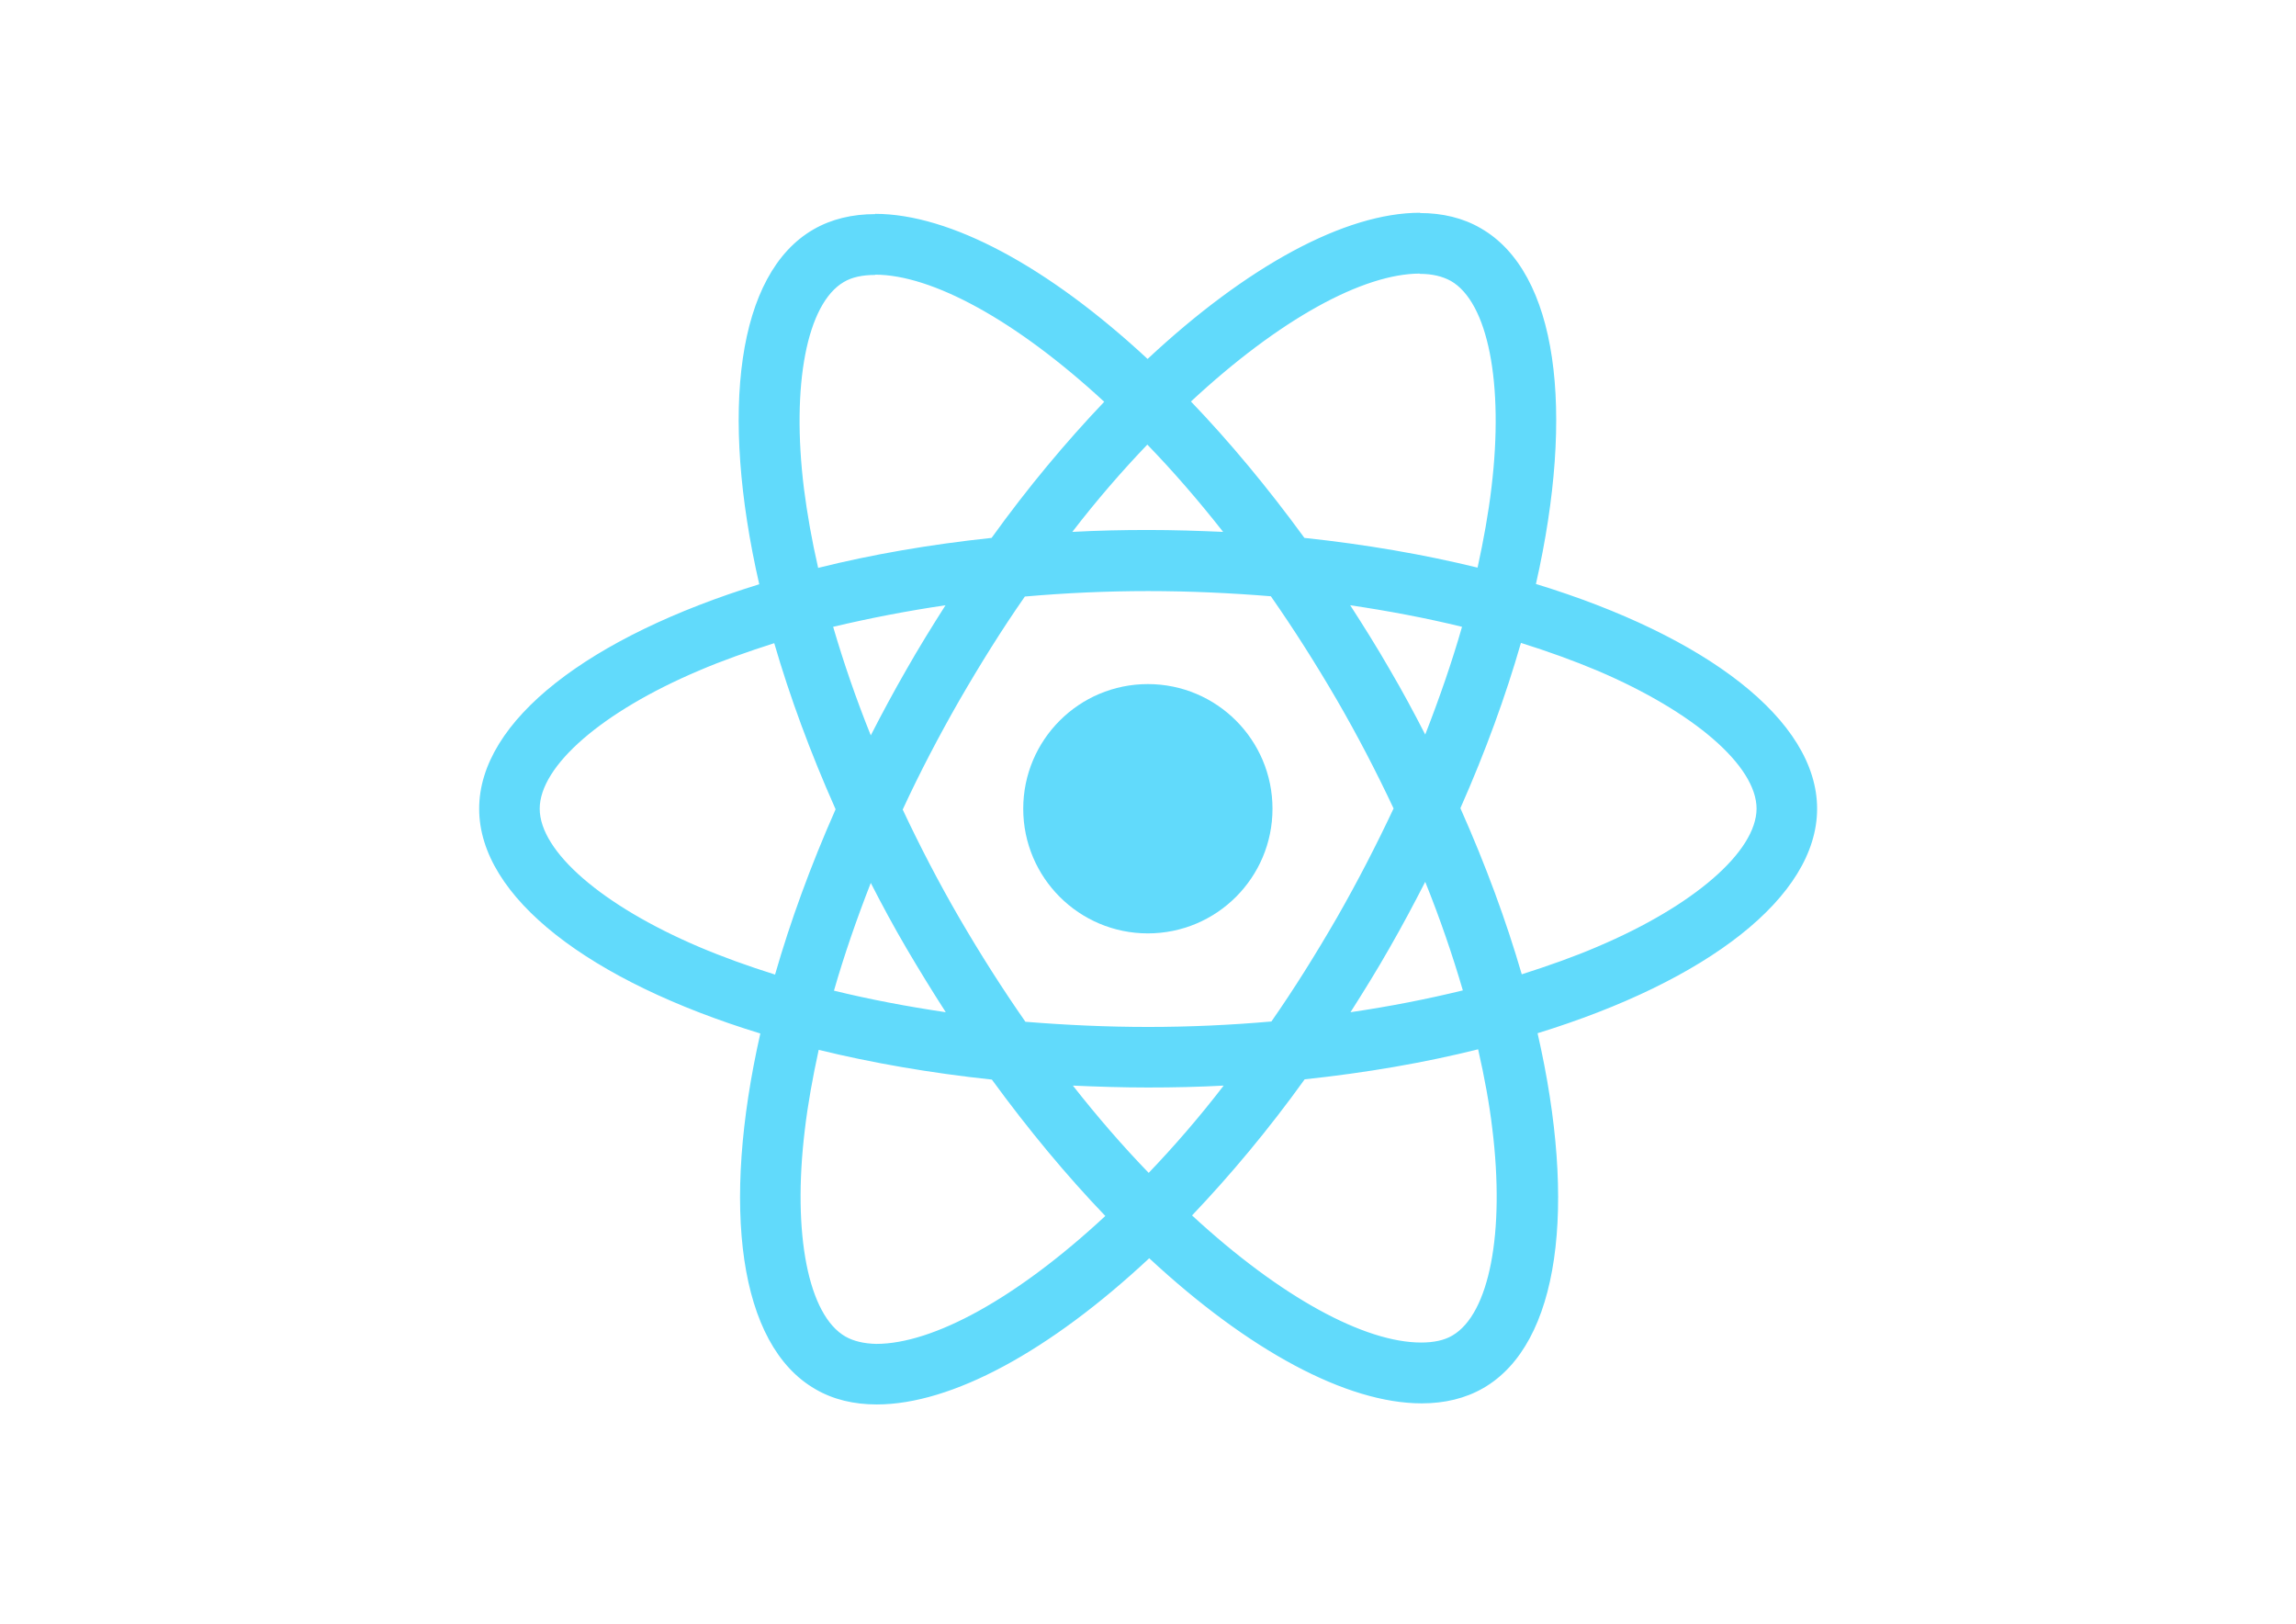
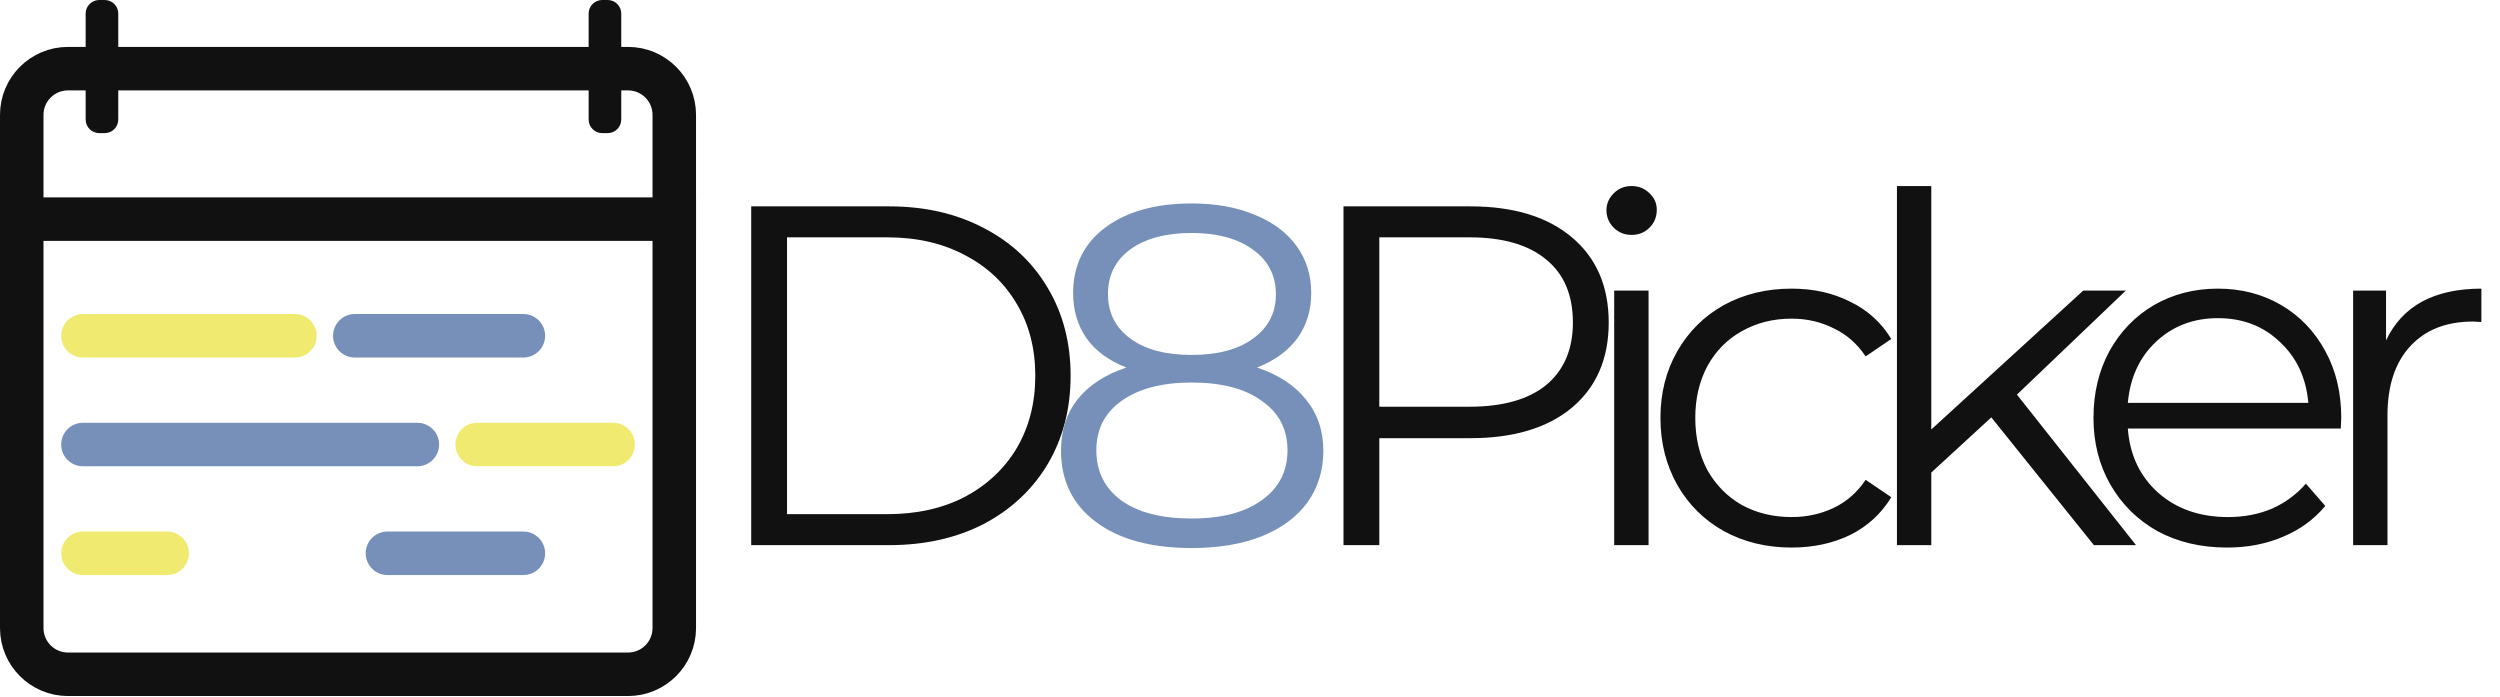
- <svg xmlns="http://www.w3.org/2000/svg" viewBox="0 0 841.9 595.3">
-   <g fill="#61DAFB">
-     <path d="M666.3 296.5c0-32.5-40.7-63.3-103.1-82.4 14.4-63.6 8-114.2-20.2-130.4-6.5-3.8-14.1-5.6-22.4-5.6v22.3c4.6 0 8.3.9 11.4 2.6 13.6 7.8 19.5 37.5 14.9 75.7-1.1 9.4-2.9 19.3-5.1 29.4-19.6-4.8-41-8.5-63.5-10.9-13.5-18.5-27.5-35.3-41.6-50 32.6-30.3 63.2-46.9 84-46.9V78c-27.5 0-63.5 19.6-99.9 53.6-36.4-33.8-72.4-53.2-99.9-53.2v22.3c20.7 0 51.4 16.5 84 46.6-14 14.7-28 31.4-41.3 49.9-22.6 2.4-44 6.1-63.6 11-2.3-10-4-19.7-5.2-29-4.7-38.2 1.1-67.9 14.6-75.8 3-1.8 6.9-2.6 11.5-2.6V78.5c-8.4 0-16 1.8-22.6 5.6-28.1 16.2-34.4 66.7-19.9 130.1-62.2 19.2-102.7 49.9-102.7 82.3 0 32.5 40.7 63.3 103.1 82.4-14.4 63.6-8 114.2 20.2 130.4 6.5 3.8 14.1 5.6 22.5 5.6 27.5 0 63.5-19.6 99.9-53.6 36.4 33.8 72.4 53.2 99.9 53.2 8.4 0 16-1.8 22.6-5.6 28.1-16.2 34.4-66.7 19.9-130.1 62-19.1 102.5-49.9 102.5-82.3zm-130.2-66.7c-3.7 12.9-8.3 26.2-13.5 39.5-4.1-8-8.4-16-13.1-24-4.6-8-9.5-15.8-14.4-23.4 14.2 2.1 27.9 4.7 41 7.9zm-45.8 106.5c-7.8 13.5-15.8 26.3-24.1 38.2-14.9 1.3-30 2-45.2 2-15.1 0-30.2-.7-45-1.9-8.3-11.9-16.4-24.6-24.2-38-7.6-13.1-14.5-26.4-20.8-39.8 6.2-13.4 13.2-26.8 20.7-39.9 7.8-13.5 15.8-26.3 24.1-38.2 14.9-1.3 30-2 45.2-2 15.1 0 30.2.7 45 1.9 8.3 11.9 16.4 24.6 24.2 38 7.6 13.1 14.5 26.4 20.8 39.8-6.3 13.4-13.2 26.8-20.7 39.9zm32.3-13c5.4 13.4 10 26.8 13.8 39.8-13.1 3.2-26.9 5.9-41.2 8 4.9-7.7 9.8-15.6 14.4-23.7 4.6-8 8.9-16.1 13-24.1zM421.2 430c-9.3-9.6-18.6-20.3-27.8-32 9 .4 18.2.7 27.5.7 9.4 0 18.7-.2 27.8-.7-9 11.7-18.3 22.4-27.5 32zm-74.4-58.9c-14.2-2.1-27.9-4.7-41-7.9 3.7-12.9 8.3-26.2 13.5-39.5 4.1 8 8.4 16 13.1 24 4.7 8 9.5 15.8 14.4 23.4zM420.7 163c9.3 9.6 18.6 20.3 27.8 32-9-.4-18.2-.7-27.5-.7-9.4 0-18.7.2-27.8.7 9-11.7 18.3-22.4 27.5-32zm-74 58.9c-4.9 7.7-9.8 15.6-14.4 23.7-4.6 8-8.9 16-13 24-5.4-13.4-10-26.8-13.8-39.8 13.1-3.1 26.9-5.8 41.2-7.9zm-90.5 125.2c-35.4-15.1-58.3-34.9-58.3-50.6 0-15.7 22.9-35.6 58.3-50.6 8.6-3.7 18-7 27.7-10.1 5.7 19.6 13.2 40 22.5 60.9-9.2 20.8-16.6 41.1-22.2 60.6-9.9-3.1-19.3-6.5-28-10.2zM310 490c-13.6-7.8-19.5-37.5-14.9-75.7 1.1-9.4 2.9-19.3 5.1-29.4 19.6 4.8 41 8.5 63.5 10.9 13.5 18.5 27.5 35.3 41.6 50-32.6 30.3-63.2 46.9-84 46.9-4.5-.1-8.3-1-11.3-2.7zm237.2-76.2c4.7 38.2-1.1 67.9-14.6 75.8-3 1.8-6.9 2.6-11.5 2.6-20.7 0-51.4-16.5-84-46.6 14-14.7 28-31.4 41.3-49.9 22.6-2.4 44-6.1 63.6-11 2.3 10.1 4.1 19.8 5.2 29.1zm38.5-66.7c-8.6 3.7-18 7-27.7 10.1-5.7-19.6-13.2-40-22.5-60.9 9.2-20.8 16.6-41.1 22.2-60.6 9.9 3.1 19.3 6.5 28.1 10.2 35.4 15.1 58.3 34.9 58.3 50.6-.1 15.7-23 35.6-58.4 50.6zM320.8 78.4z" />
-     <circle cx="420.9" cy="296.5" r="45.7" />
-     <path d="M520.5 78.1z" />
-   </g>
+ <svg xmlns="http://www.w3.org/2000/svg" width="1839" height="512" viewBox="0 0 1839 512" fill="none">
+   <rect x="16" y="50.506" width="480" height="445.494" rx="34" stroke="#111111" stroke-width="32" />
+   <line y1="161.195" x2="512" y2="161.195" stroke="#111111" stroke-width="32" />
+   <rect x="45" y="231" width="188" height="32" rx="16" fill="#F0EB70" />
+   <rect x="245" y="231" width="156" height="32" rx="16" fill="#7690B9" />
+   <rect x="45" y="311" width="278" height="32" rx="16" fill="#7690B9" />
+   <rect x="335" y="311" width="132" height="32" rx="16" fill="#F0EB70" />
+   <rect x="45" y="391" width="94" height="32" rx="16" fill="#F0EB70" />
+   <rect x="269" y="391" width="132" height="32" rx="16" fill="#7690B9" />
+   <rect x="63" width="24" height="97.924" rx="10" fill="#111111" />
+   <rect x="433" width="24" height="97.924" rx="10" fill="#111111" />
+   <path d="M552.584 151.8H654.044C680.388 151.8 703.647 157.14 723.82 167.82C743.993 178.263 759.657 192.977 770.812 211.964C781.967 230.713 787.544 252.192 787.544 276.4C787.544 300.608 781.967 322.205 770.812 341.192C759.657 359.941 743.993 374.656 723.82 385.336C703.647 395.779 680.388 401 654.044 401H552.584V151.8ZM652.62 378.216C674.455 378.216 693.56 373.944 709.936 365.4C726.312 356.619 739.009 344.633 748.028 329.444C757.047 314.017 761.556 296.336 761.556 276.4C761.556 256.464 757.047 238.901 748.028 223.712C739.009 208.285 726.312 196.3 709.936 187.756C693.56 178.975 674.455 174.584 652.62 174.584H578.928V378.216H652.62ZM1081.55 151.8C1113.36 151.8 1138.28 159.395 1156.31 174.584C1174.35 189.773 1183.37 210.659 1183.37 237.24C1183.37 263.821 1174.35 284.707 1156.31 299.896C1138.28 314.848 1113.36 322.324 1081.55 322.324H1014.62V401H988.281V151.8H1081.55ZM1080.84 299.184C1105.52 299.184 1124.39 293.844 1137.44 283.164C1150.5 272.247 1157.02 256.939 1157.02 237.24C1157.02 217.067 1150.5 201.64 1137.44 190.96C1124.39 180.043 1105.52 174.584 1080.84 174.584H1014.62V299.184H1080.84ZM1187.4 213.744H1212.68V401H1187.4V213.744ZM1200.22 172.804C1195 172.804 1190.61 171.024 1187.05 167.464C1183.49 163.904 1181.71 159.632 1181.71 154.648C1181.71 149.901 1183.49 145.748 1187.05 142.188C1190.61 138.628 1195 136.848 1200.22 136.848C1205.44 136.848 1209.83 138.628 1213.39 142.188C1216.95 145.511 1218.73 149.545 1218.73 154.292C1218.73 159.513 1216.95 163.904 1213.39 167.464C1209.83 171.024 1205.44 172.804 1200.22 172.804ZM1317.9 402.78C1299.39 402.78 1282.77 398.745 1268.06 390.676C1253.58 382.607 1242.19 371.333 1233.88 356.856C1225.58 342.141 1221.42 325.647 1221.42 307.372C1221.42 289.097 1225.58 272.721 1233.88 258.244C1242.19 243.767 1253.58 232.493 1268.06 224.424C1282.77 216.355 1299.39 212.32 1317.9 212.32C1334.04 212.32 1348.4 215.524 1360.97 221.932C1373.79 228.103 1383.88 237.24 1391.23 249.344L1372.37 262.16C1366.2 252.904 1358.36 246.021 1348.87 241.512C1339.38 236.765 1329.05 234.392 1317.9 234.392C1304.37 234.392 1292.15 237.477 1281.23 243.648C1270.55 249.581 1262.12 258.125 1255.95 269.28C1250.02 280.435 1247.05 293.132 1247.05 307.372C1247.05 321.849 1250.02 334.665 1255.95 345.82C1262.12 356.737 1270.55 365.281 1281.23 371.452C1292.15 377.385 1304.37 380.352 1317.9 380.352C1329.05 380.352 1339.38 378.097 1348.87 373.588C1358.36 369.079 1366.2 362.196 1372.37 352.94L1391.23 365.756C1383.88 377.86 1373.79 387.116 1360.97 393.524C1348.16 399.695 1333.8 402.78 1317.9 402.78ZM1464.81 307.016L1420.66 347.6V401H1395.39V136.848H1420.66V315.916L1532.45 213.744H1563.77L1483.67 290.284L1571.25 401H1540.28L1464.81 307.016ZM1721.87 315.204H1565.23C1566.66 334.665 1574.13 350.448 1587.66 362.552C1601.19 374.419 1618.28 380.352 1638.93 380.352C1650.56 380.352 1661.24 378.335 1670.97 374.3C1680.7 370.028 1689.12 363.857 1696.24 355.788L1710.48 372.164C1702.18 382.132 1691.73 389.727 1679.15 394.948C1666.81 400.169 1653.17 402.78 1638.21 402.78C1618.99 402.78 1601.9 398.745 1586.95 390.676C1572.24 382.369 1560.73 370.977 1552.42 356.5C1544.11 342.023 1539.96 325.647 1539.96 307.372C1539.96 289.097 1543.87 272.721 1551.71 258.244C1559.78 243.767 1570.69 232.493 1584.46 224.424C1598.46 216.355 1614.13 212.32 1631.45 212.32C1648.78 212.32 1664.32 216.355 1678.09 224.424C1691.85 232.493 1702.65 243.767 1710.48 258.244C1718.31 272.484 1722.23 288.86 1722.23 307.372L1721.87 315.204ZM1631.45 234.036C1613.41 234.036 1598.22 239.851 1585.88 251.48C1573.78 262.872 1566.9 277.824 1565.23 296.336H1698.02C1696.36 277.824 1689.36 262.872 1677.02 251.48C1664.91 239.851 1649.73 234.036 1631.45 234.036ZM1755.17 250.412C1761.1 237.833 1769.88 228.34 1781.51 221.932C1793.38 215.524 1807.97 212.32 1825.3 212.32V236.884L1819.25 236.528C1799.55 236.528 1784.12 242.58 1772.97 254.684C1761.81 266.788 1756.23 283.757 1756.23 305.592V401H1730.96V213.744H1755.17V250.412Z" fill="#111111" />
+   <path d="M924.665 270.348C940.329 275.569 952.315 283.401 960.621 293.844C969.165 304.287 973.437 316.865 973.437 331.58C973.437 346.057 969.521 358.755 961.689 369.672C953.857 380.352 942.584 388.659 927.869 394.592C913.392 400.288 896.304 403.136 876.605 403.136C846.701 403.136 823.205 396.728 806.117 383.912C789.029 371.096 780.485 353.652 780.485 331.58C780.485 316.628 784.52 304.049 792.589 293.844C800.896 283.401 812.881 275.569 828.545 270.348C815.729 265.364 805.999 258.244 799.353 248.988C792.708 239.495 789.385 228.34 789.385 215.524C789.385 195.351 797.217 179.331 812.881 167.464C828.783 155.597 850.024 149.664 876.605 149.664C894.168 149.664 909.476 152.393 922.529 157.852C935.82 163.073 946.144 170.668 953.501 180.636C960.859 190.604 964.537 202.233 964.537 215.524C964.537 228.34 961.096 239.495 954.213 248.988C947.331 258.244 937.481 265.364 924.665 270.348ZM815.017 216.236C815.017 230.001 820.476 240.919 831.393 248.988C842.311 257.057 857.381 261.092 876.605 261.092C895.829 261.092 910.9 257.057 921.817 248.988C932.972 240.919 938.549 230.12 938.549 216.592C938.549 202.589 932.853 191.553 921.461 183.484C910.307 175.415 895.355 171.38 876.605 171.38C857.619 171.38 842.548 175.415 831.393 183.484C820.476 191.553 815.017 202.471 815.017 216.236ZM876.605 381.42C898.677 381.42 915.884 376.911 928.225 367.892C940.804 358.873 947.093 346.651 947.093 331.224C947.093 315.797 940.804 303.693 928.225 294.912C915.884 285.893 898.677 281.384 876.605 281.384C854.771 281.384 837.564 285.893 824.985 294.912C812.644 303.693 806.473 315.797 806.473 331.224C806.473 346.888 812.644 359.229 824.985 368.248C837.327 377.029 854.533 381.42 876.605 381.42Z" fill="#7690B9" />
</svg>
